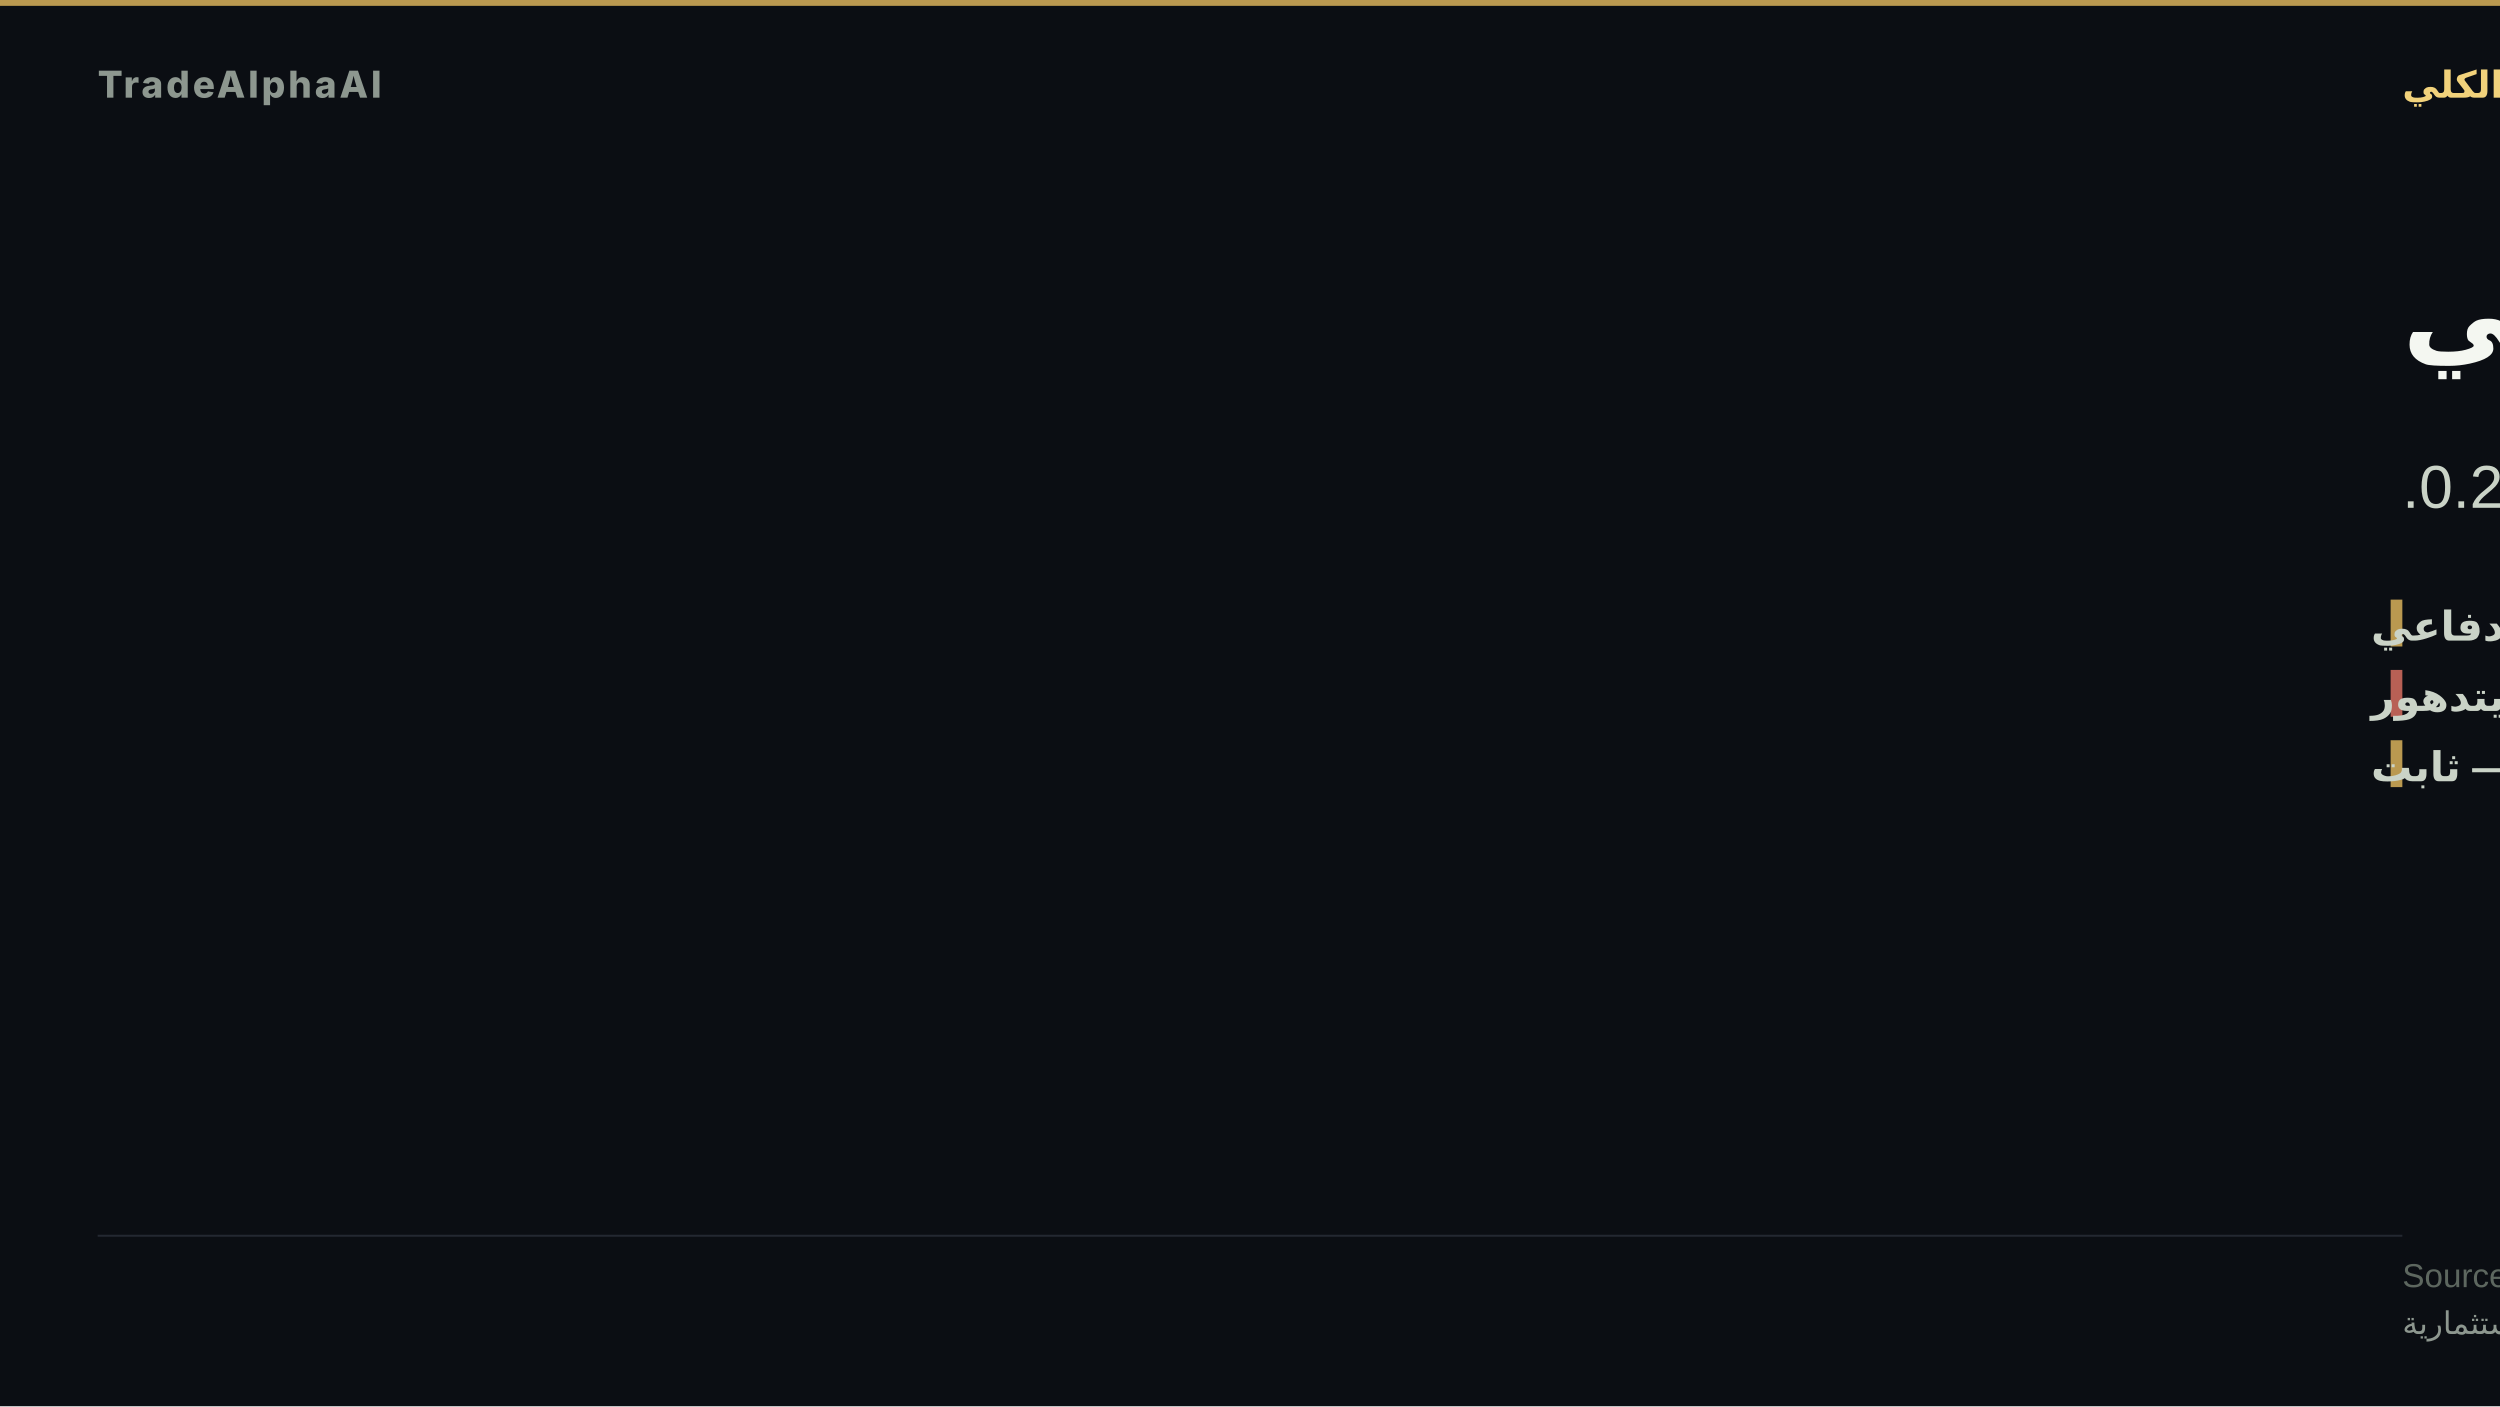
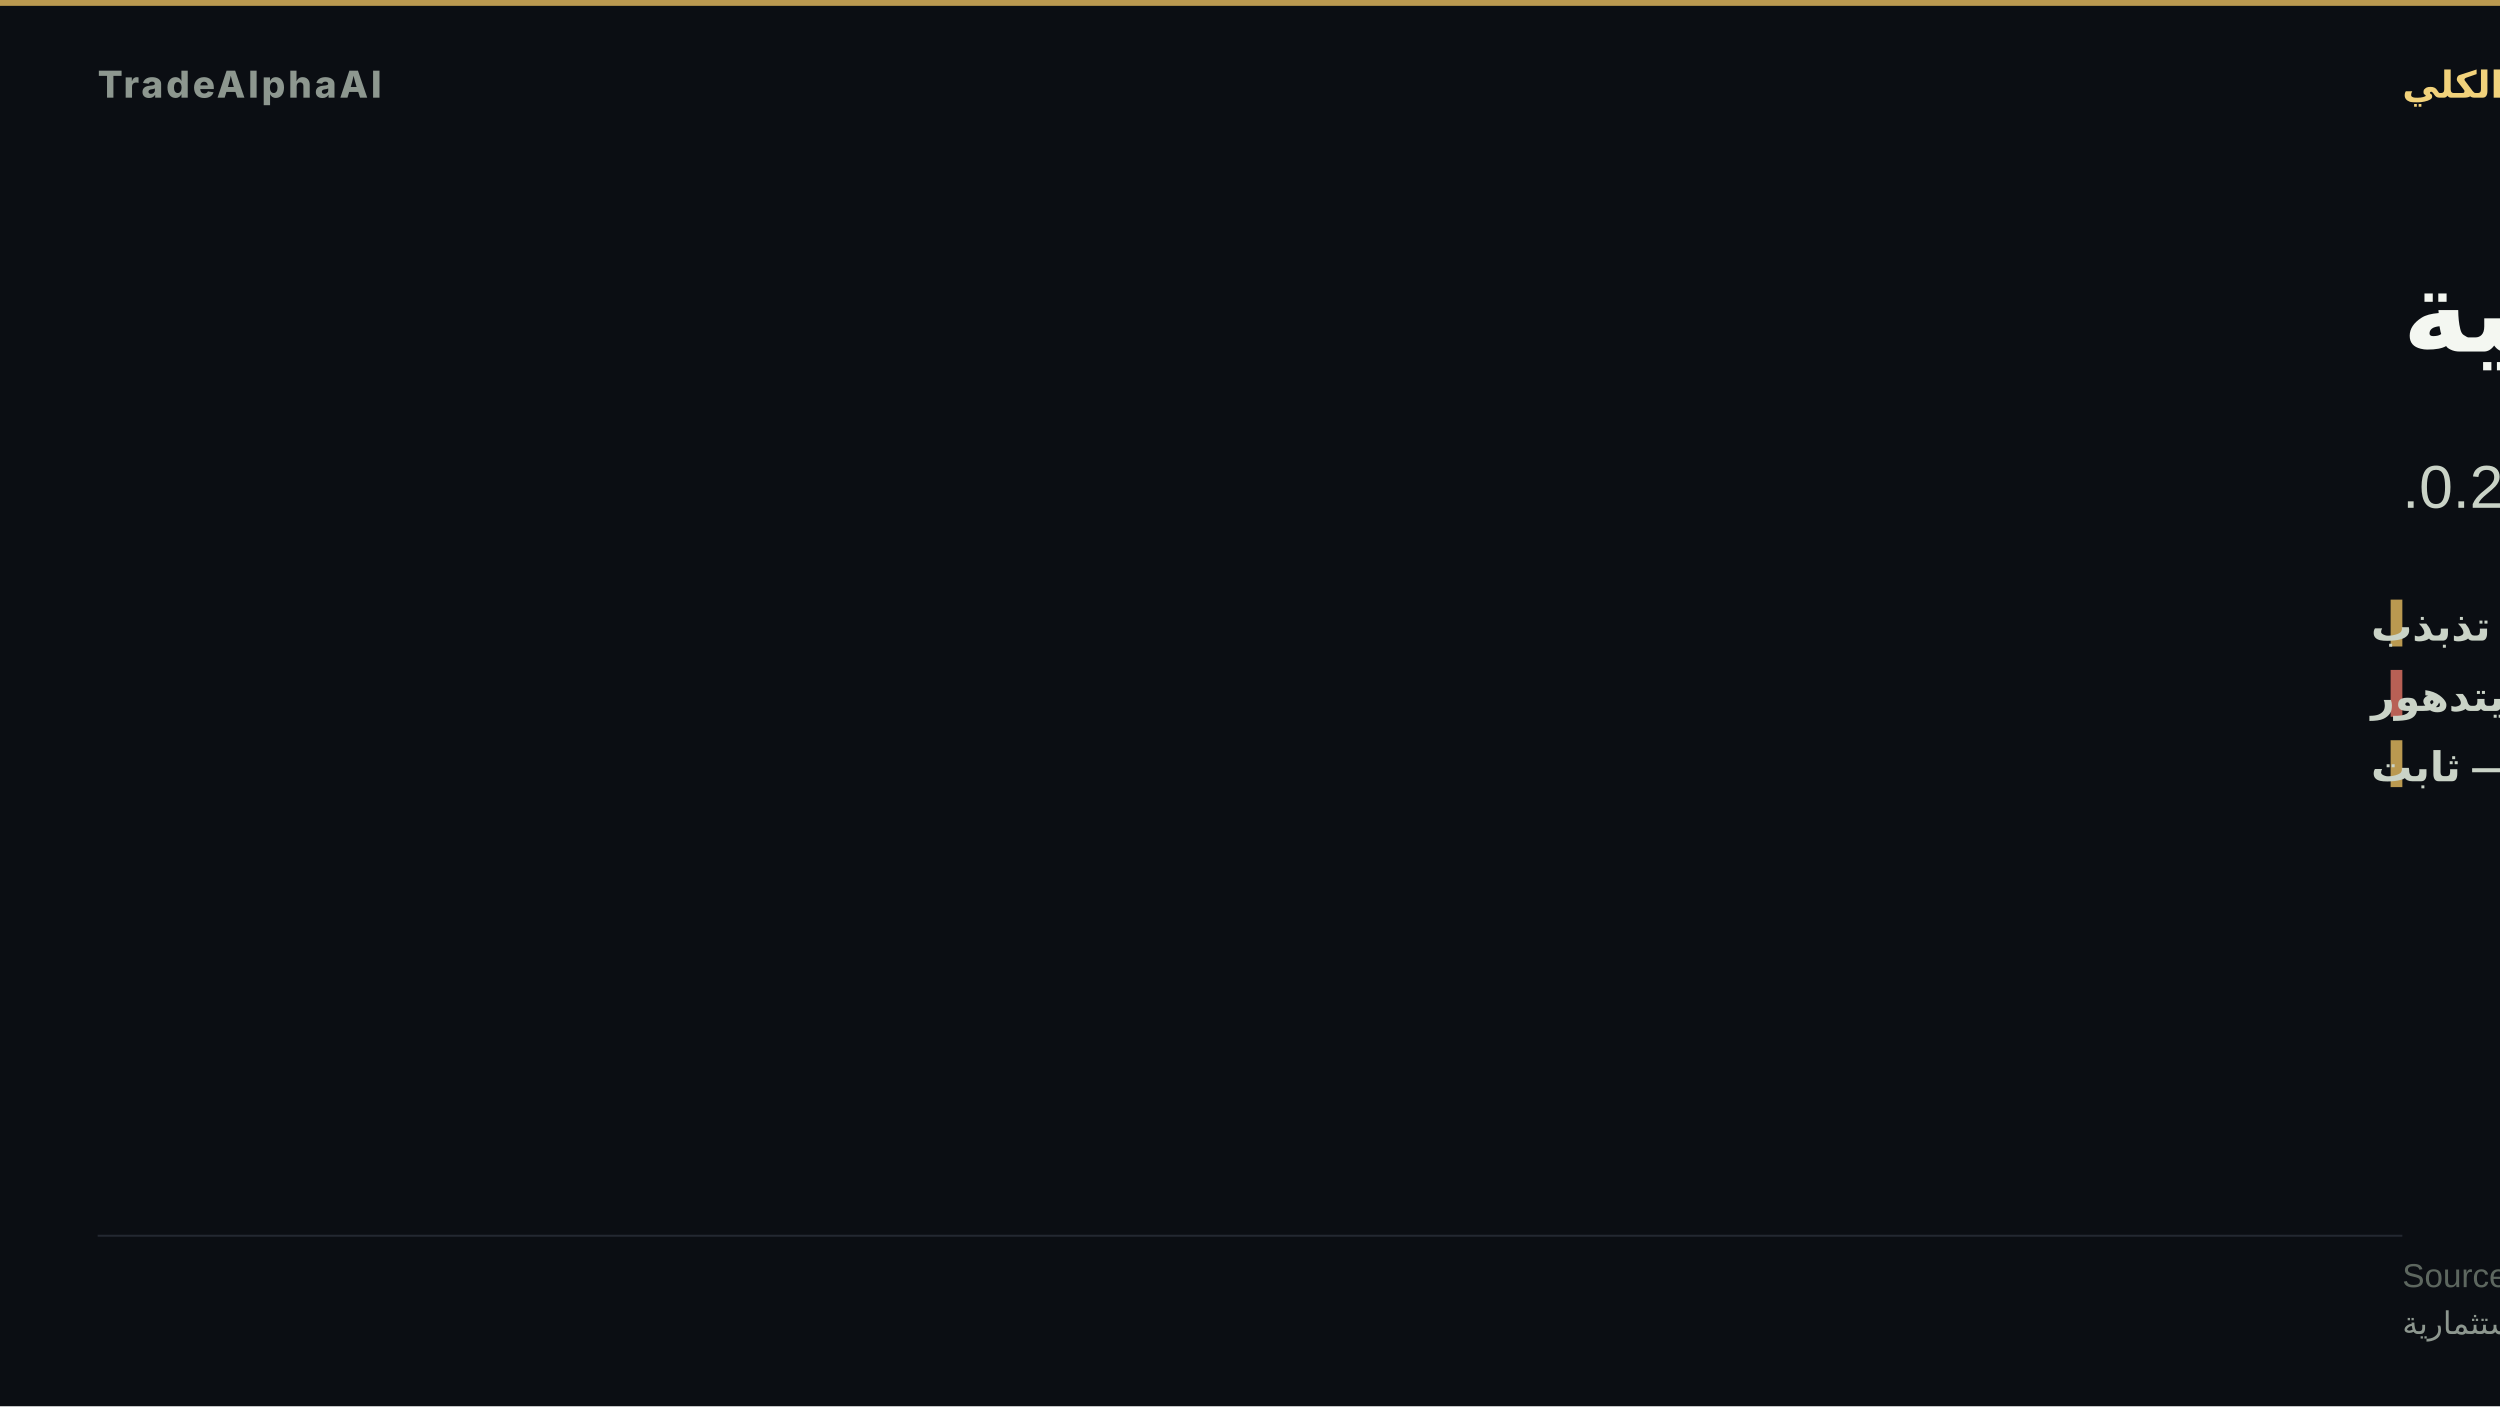
- <svg xmlns="http://www.w3.org/2000/svg" width="1280" height="720" viewBox="0 0 1280 720" role="img" aria-label="تدوير دفاعي">
+ <svg xmlns="http://www.w3.org/2000/svg" width="1280" height="720" viewBox="0 0 1280 720" role="img" aria-label="هشاشة كلية">
  <rect width="1280" height="720" fill="#0b0e13" />
  <rect x="0" y="0" width="1280" height="3" fill="#d8b15a" opacity="0.85" />
  <text x="50" y="50" font-family="'Inter','Segoe UI','Helvetica Neue',Arial,sans-serif" font-size="19" font-weight="800" letter-spacing="1.5" fill="#8d978f" text-anchor="start">TradeAlphaAI</text>
  <text x="1230" y="50" font-family="'Tajawal','Cairo','Segoe UI',Arial,sans-serif" font-size="19" font-weight="700" letter-spacing="0" fill="#f2d27b" text-anchor="end" direction="rtl">النظام الكلي</text>
-   <text x="1230" y="180" font-family="'Tajawal','Cairo','Segoe UI',Arial,sans-serif" font-size="58" font-weight="800" fill="#f4f7f1" text-anchor="end" direction="rtl">تدوير دفاعي</text>
-   <text x="1230" y="260" font-family="'Tajawal','Cairo','Segoe UI',Arial,sans-serif" font-size="31" font-weight="500" fill="#cad3c7" text-anchor="end" direction="rtl">سيولة طلب دفاعي · استقرار يتدهور · اتساق 0.2.</text>
+   <text x="1230" y="180" font-family="'Tajawal','Cairo','Segoe UI',Arial,sans-serif" font-size="58" font-weight="800" fill="#f4f7f1" text-anchor="end" direction="rtl">هشاشة كلية</text>
+   <text x="1230" y="260" font-family="'Tajawal','Cairo','Segoe UI',Arial,sans-serif" font-size="31" font-weight="500" fill="#cad3c7" text-anchor="end" direction="rtl">سيولة امتصاص تذبذب · استقرار يتدهور · اتساق 0.2.</text>
  <rect x="1224" y="307" width="6" height="24" fill="#d8b15a" opacity="0.85" />
-   <text x="1214" y="328" font-family="'Tajawal','Cairo','Segoe UI',Arial,sans-serif" font-size="21" font-weight="600" fill="#cad3c7" text-anchor="end" direction="rtl">السيولة — طلب دفاعي</text>
+   <text x="1214" y="328" font-family="'Tajawal','Cairo','Segoe UI',Arial,sans-serif" font-size="21" font-weight="600" fill="#cad3c7" text-anchor="end" direction="rtl">السيولة — امتصاص تذبذب</text>
  <rect x="1224" y="343" width="6" height="24" fill="#d66e60" opacity="0.85" />
  <text x="1214" y="364" font-family="'Tajawal','Cairo','Segoe UI',Arial,sans-serif" font-size="21" font-weight="600" fill="#cad3c7" text-anchor="end" direction="rtl">الاستقرار — يتدهور</text>
  <rect x="1224" y="379" width="6" height="24" fill="#d8b15a" opacity="0.85" />
  <text x="1214" y="400" font-family="'Tajawal','Cairo','Segoe UI',Arial,sans-serif" font-size="21" font-weight="600" fill="#cad3c7" text-anchor="end" direction="rtl">الاتساع — ثابت</text>
  <rect x="50" y="632.2" width="1180" height="1" fill="rgba(148,163,184,0.18)" />
  <text x="1230" y="659" font-family="'Tajawal','Cairo','Segoe UI',Arial,sans-serif" font-size="17" fill="#5d675f" text-anchor="end" direction="rtl">Source: TradeAlphaAI macro-reactions + liquidity-regime artifacts</text>
  <text x="1230" y="683" font-family="'Tajawal','Cairo','Segoe UI',Arial,sans-serif" font-size="16" fill="#8d978f" text-anchor="end" direction="rtl">استخبارات سوق تعليمية — ليست نصيحة استثمارية</text>
</svg>
